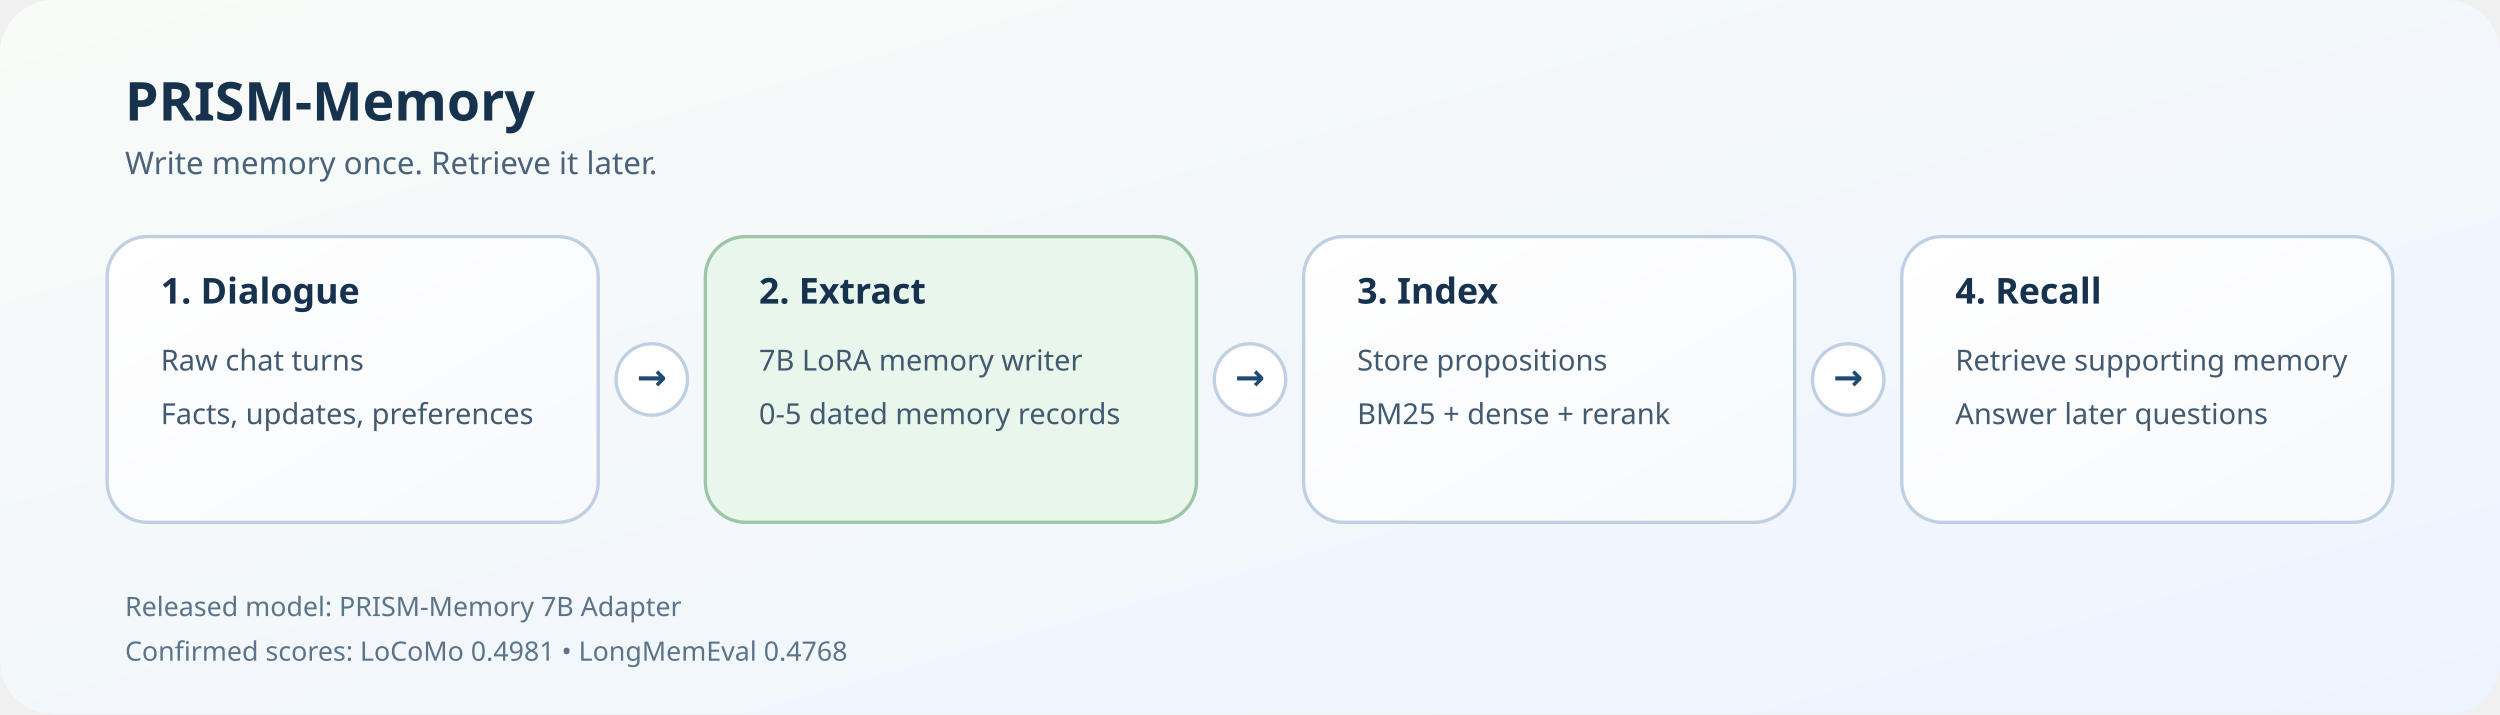
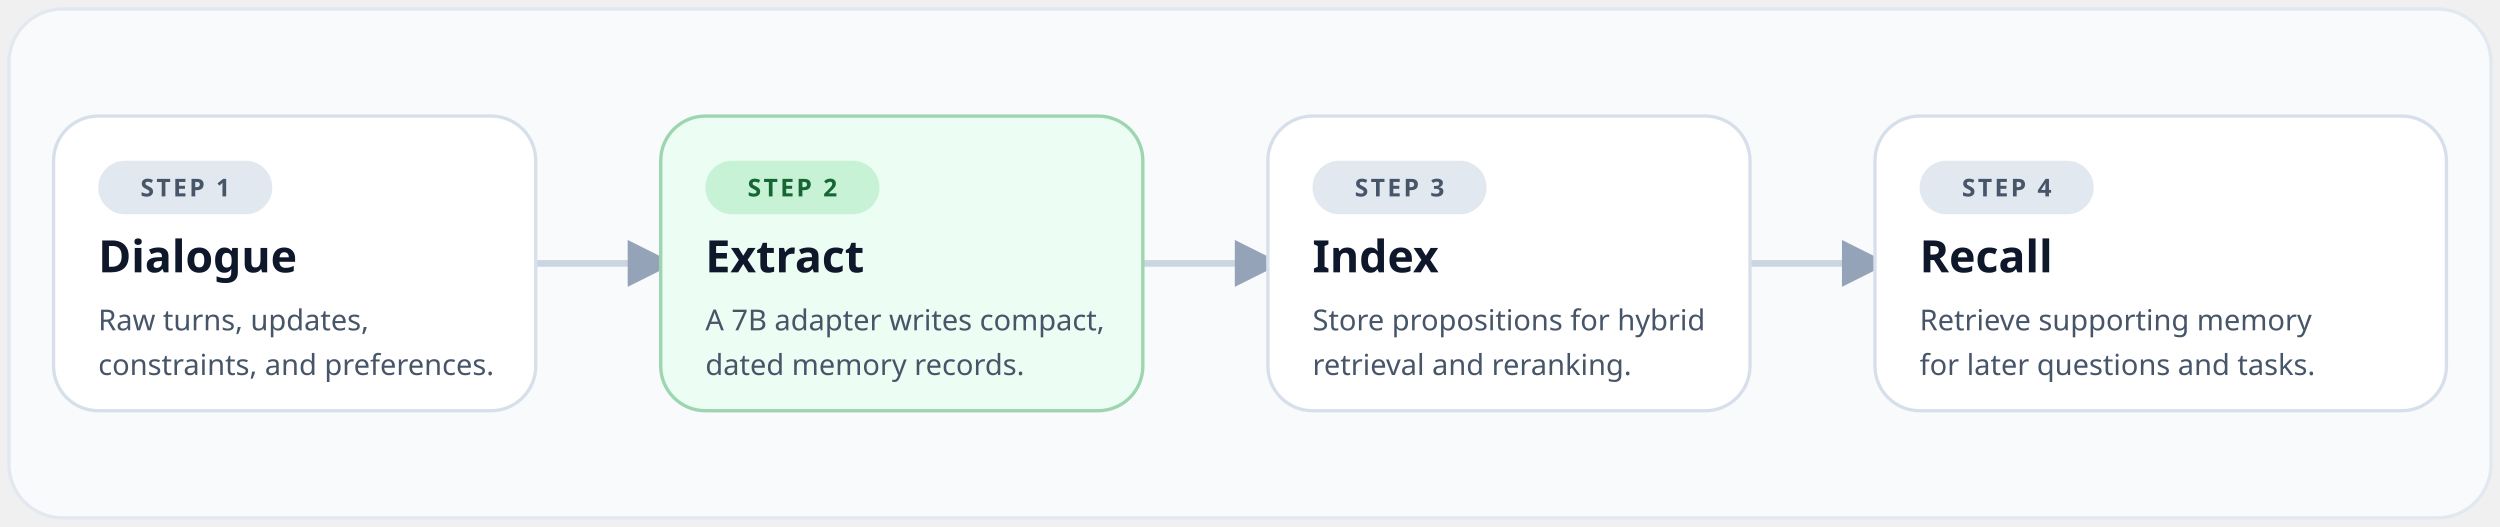
- <svg xmlns="http://www.w3.org/2000/svg" width="1120" height="320" viewBox="0 0 1120 320" role="img" aria-labelledby="title desc">
+ <svg xmlns="http://www.w3.org/2000/svg" width="1120" height="236" viewBox="0 0 1120 236" role="img" aria-labelledby="title desc">
  <defs>
-     <linearGradient id="bg" x1="0" x2="1" y1="0" y2="1">
-       <stop offset="0%" stop-color="#f8fbf8" />
-       <stop offset="100%" stop-color="#eef4ff" />
-     </linearGradient>
-     <linearGradient id="card" x1="0" x2="1" y1="0" y2="1">
-       <stop offset="0%" stop-color="#ffffff" />
-       <stop offset="100%" stop-color="#f7f9fc" />
-     </linearGradient>
+     <marker id="arrow" viewBox="0 0 10 10" refX="8" refY="5" markerWidth="7" markerHeight="7" orient="auto-start-reverse">
+       <path d="M 0 0 L 10 5 L 0 10 z" fill="#94a3b8" />
+     </marker>
    <style>
-       .title { font: 700 24px ui-sans-serif, system-ui, sans-serif; fill: #17324d; }
-       .subtitle { font: 14px ui-sans-serif, system-ui, sans-serif; fill: #4a627a; }
-       .label { font: 700 16px ui-sans-serif, system-ui, sans-serif; fill: #16324f; }
-       .body { font: 13px ui-sans-serif, system-ui, sans-serif; fill: #425a70; }
-       .small { font: 12px ui-sans-serif, system-ui, sans-serif; fill: #5c7489; }
-       .box { fill: url(#card); stroke: #bfd0e2; stroke-width: 1.5; rx: 18; ry: 18; }
-       .box-accent { fill: #e8f6ec; stroke: #9dc5a7; stroke-width: 1.5; rx: 18; ry: 18; }
-       .step { fill: #ffffff; stroke: #bfd0e2; stroke-width: 1.5; }
-       .step-text { font: 700 16px ui-sans-serif, system-ui, sans-serif; fill: #1f4a72; text-anchor: middle; dominant-baseline: middle; }
+       .frame { fill: #f8fafc; stroke: #e2e8f0; stroke-width: 1.5; }
+       .card { fill: #ffffff; stroke: #d7e0ea; stroke-width: 1.5; }
+       .card-accent { fill: #ecfdf3; stroke: #9cd5af; stroke-width: 1.5; }
+       .pill { fill: #e2e8f0; }
+       .pill-accent { fill: #c8f2d5; }
+       .step { font: 700 11px ui-sans-serif, system-ui, sans-serif; letter-spacing: 0.1em; fill: #475569; }
+       .step-accent { font: 700 11px ui-sans-serif, system-ui, sans-serif; letter-spacing: 0.1em; fill: #166534; }
+       .title { font: 700 20px ui-sans-serif, system-ui, sans-serif; fill: #0f172a; }
+       .body { font: 13px ui-sans-serif, system-ui, sans-serif; fill: #475569; }
+       .body-strong { font: 13px ui-sans-serif, system-ui, sans-serif; fill: #334155; }
+       .rail { stroke: #cbd5e1; stroke-width: 3; stroke-linecap: round; marker-end: url(#arrow); }
    </style>
  </defs>
-   <rect width="1120" height="320" fill="url(#bg)" rx="24" ry="24" />
-   <text x="56" y="54" class="title">PRISM-Memory</text>
-   <text x="56" y="78" class="subtitle">Write memory once. Retrieve it later.</text>
-   <rect x="48" y="106" width="220" height="128" class="box" />
-   <text x="72" y="136" class="label">1. Dialogue</text>
-   <text x="72" y="166" class="body">Raw chat turns</text>
-   <text x="72" y="190" class="body">Facts, updates, preferences</text>
-   <circle cx="292" cy="170" r="16" class="step" />
-   <text x="292" y="170" class="step-text">→</text>
-   <rect x="316" y="106" width="220" height="128" class="box-accent" />
-   <text x="340" y="136" class="label">2. Extract</text>
-   <text x="340" y="166" class="body">7B LoRA memory writer</text>
-   <text x="340" y="190" class="body">0-5 dated memory records</text>
-   <circle cx="560" cy="170" r="16" class="step" />
-   <text x="560" y="170" class="step-text">→</text>
-   <rect x="584" y="106" width="220" height="128" class="box" />
-   <text x="608" y="136" class="label">3. Index</text>
-   <text x="608" y="166" class="body">Store propositions</text>
-   <text x="608" y="190" class="body">BM25 + dense + rerank</text>
-   <circle cx="828" cy="170" r="16" class="step" />
-   <text x="828" y="170" class="step-text">→</text>
-   <rect x="852" y="106" width="220" height="128" class="box" />
-   <text x="876" y="136" class="label">4. Recall</text>
-   <text x="876" y="166" class="body">Retrieve supporting memory</text>
-   <text x="876" y="190" class="body">Answer later questions</text>
-   <text x="56" y="276" class="small">Released model: PRISM-Memory 7B Adapter</text>
-   <text x="56" y="296" class="small">Confirmed scores: LoCoMo 0.4981 • LongMemEval 0.4768</text>
+   <rect x="4" y="4" width="1112" height="228" rx="24" ry="24" class="frame" />
+   <line x1="240" y1="118" x2="298" y2="118" class="rail" />
+   <line x1="512" y1="118" x2="570" y2="118" class="rail" />
+   <line x1="784" y1="118" x2="842" y2="118" class="rail" />
+   <rect x="24" y="52" width="216" height="132" rx="20" ry="20" class="card" />
+   <rect x="44" y="72" width="78" height="24" rx="12" ry="12" class="pill" />
+   <text x="83" y="88" text-anchor="middle" class="step">STEP 1</text>
+   <text x="44" y="122" class="title">Dialogue</text>
+   <text x="44" y="148" class="body">Raw turns, updates,</text>
+   <text x="44" y="168" class="body">constraints, and preferences.</text>
+   <rect x="296" y="52" width="216" height="132" rx="20" ry="20" class="card-accent" />
+   <rect x="316" y="72" width="78" height="24" rx="12" ry="12" class="pill-accent" />
+   <text x="355" y="88" text-anchor="middle" class="step-accent">STEP 2</text>
+   <text x="316" y="122" class="title">Extract</text>
+   <text x="316" y="148" class="body">A 7B adapter writes compact,</text>
+   <text x="316" y="168" class="body">dated memory records.</text>
+   <rect x="568" y="52" width="216" height="132" rx="20" ry="20" class="card" />
+   <rect x="588" y="72" width="78" height="24" rx="12" ry="12" class="pill" />
+   <text x="627" y="88" text-anchor="middle" class="step">STEP 3</text>
+   <text x="588" y="122" class="title">Index</text>
+   <text x="588" y="148" class="body">Store propositions for hybrid</text>
+   <text x="588" y="168" class="body">retrieval and reranking.</text>
+   <rect x="840" y="52" width="256" height="132" rx="20" ry="20" class="card" />
+   <rect x="860" y="72" width="78" height="24" rx="12" ry="12" class="pill" />
+   <text x="899" y="88" text-anchor="middle" class="step">STEP 4</text>
+   <text x="860" y="122" class="title">Recall</text>
+   <text x="860" y="148" class="body">Retrieve supporting memory</text>
+   <text x="860" y="168" class="body">for later questions and tasks.</text>
</svg>
